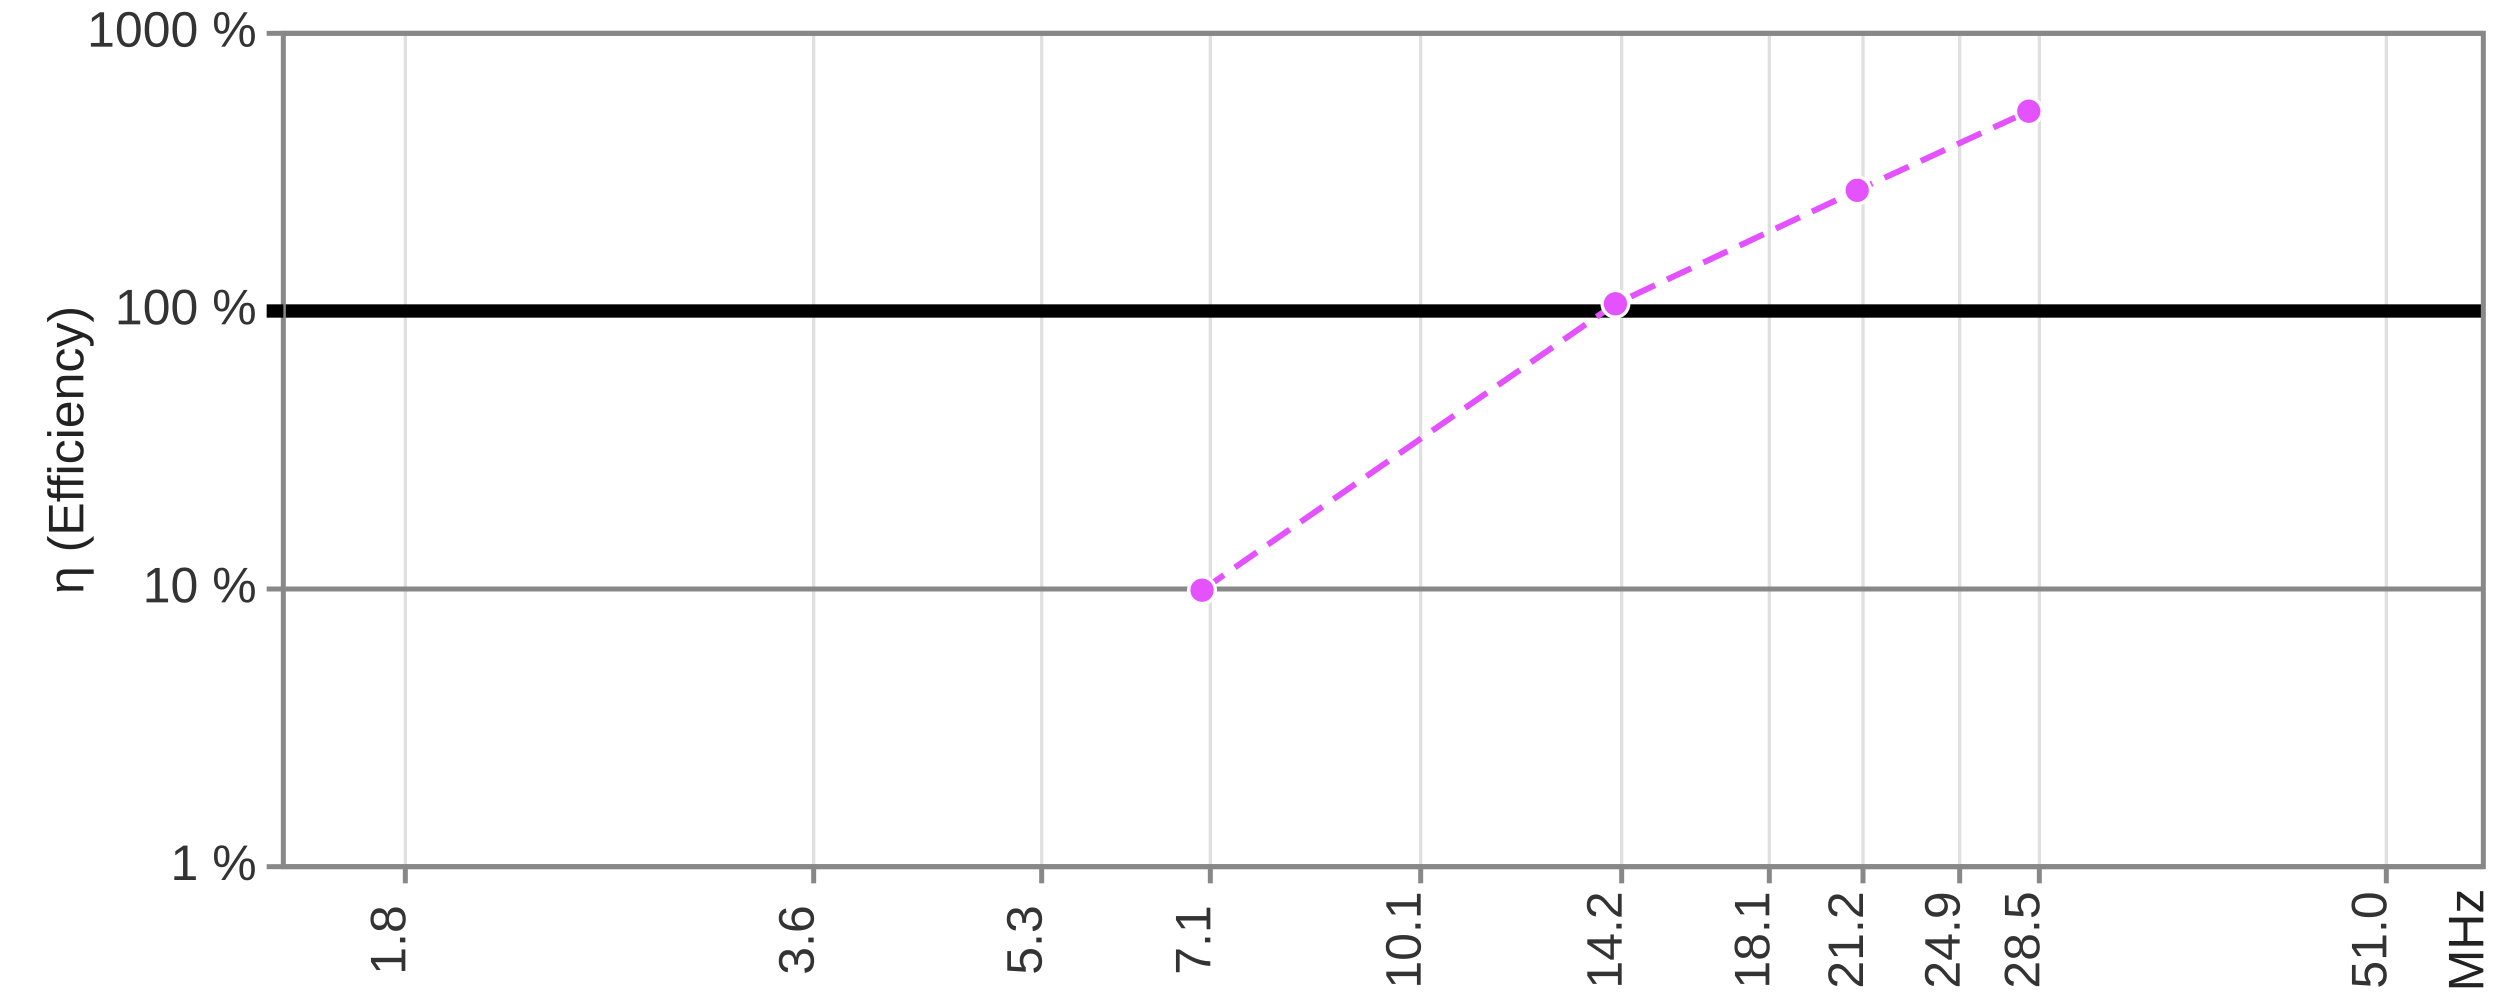
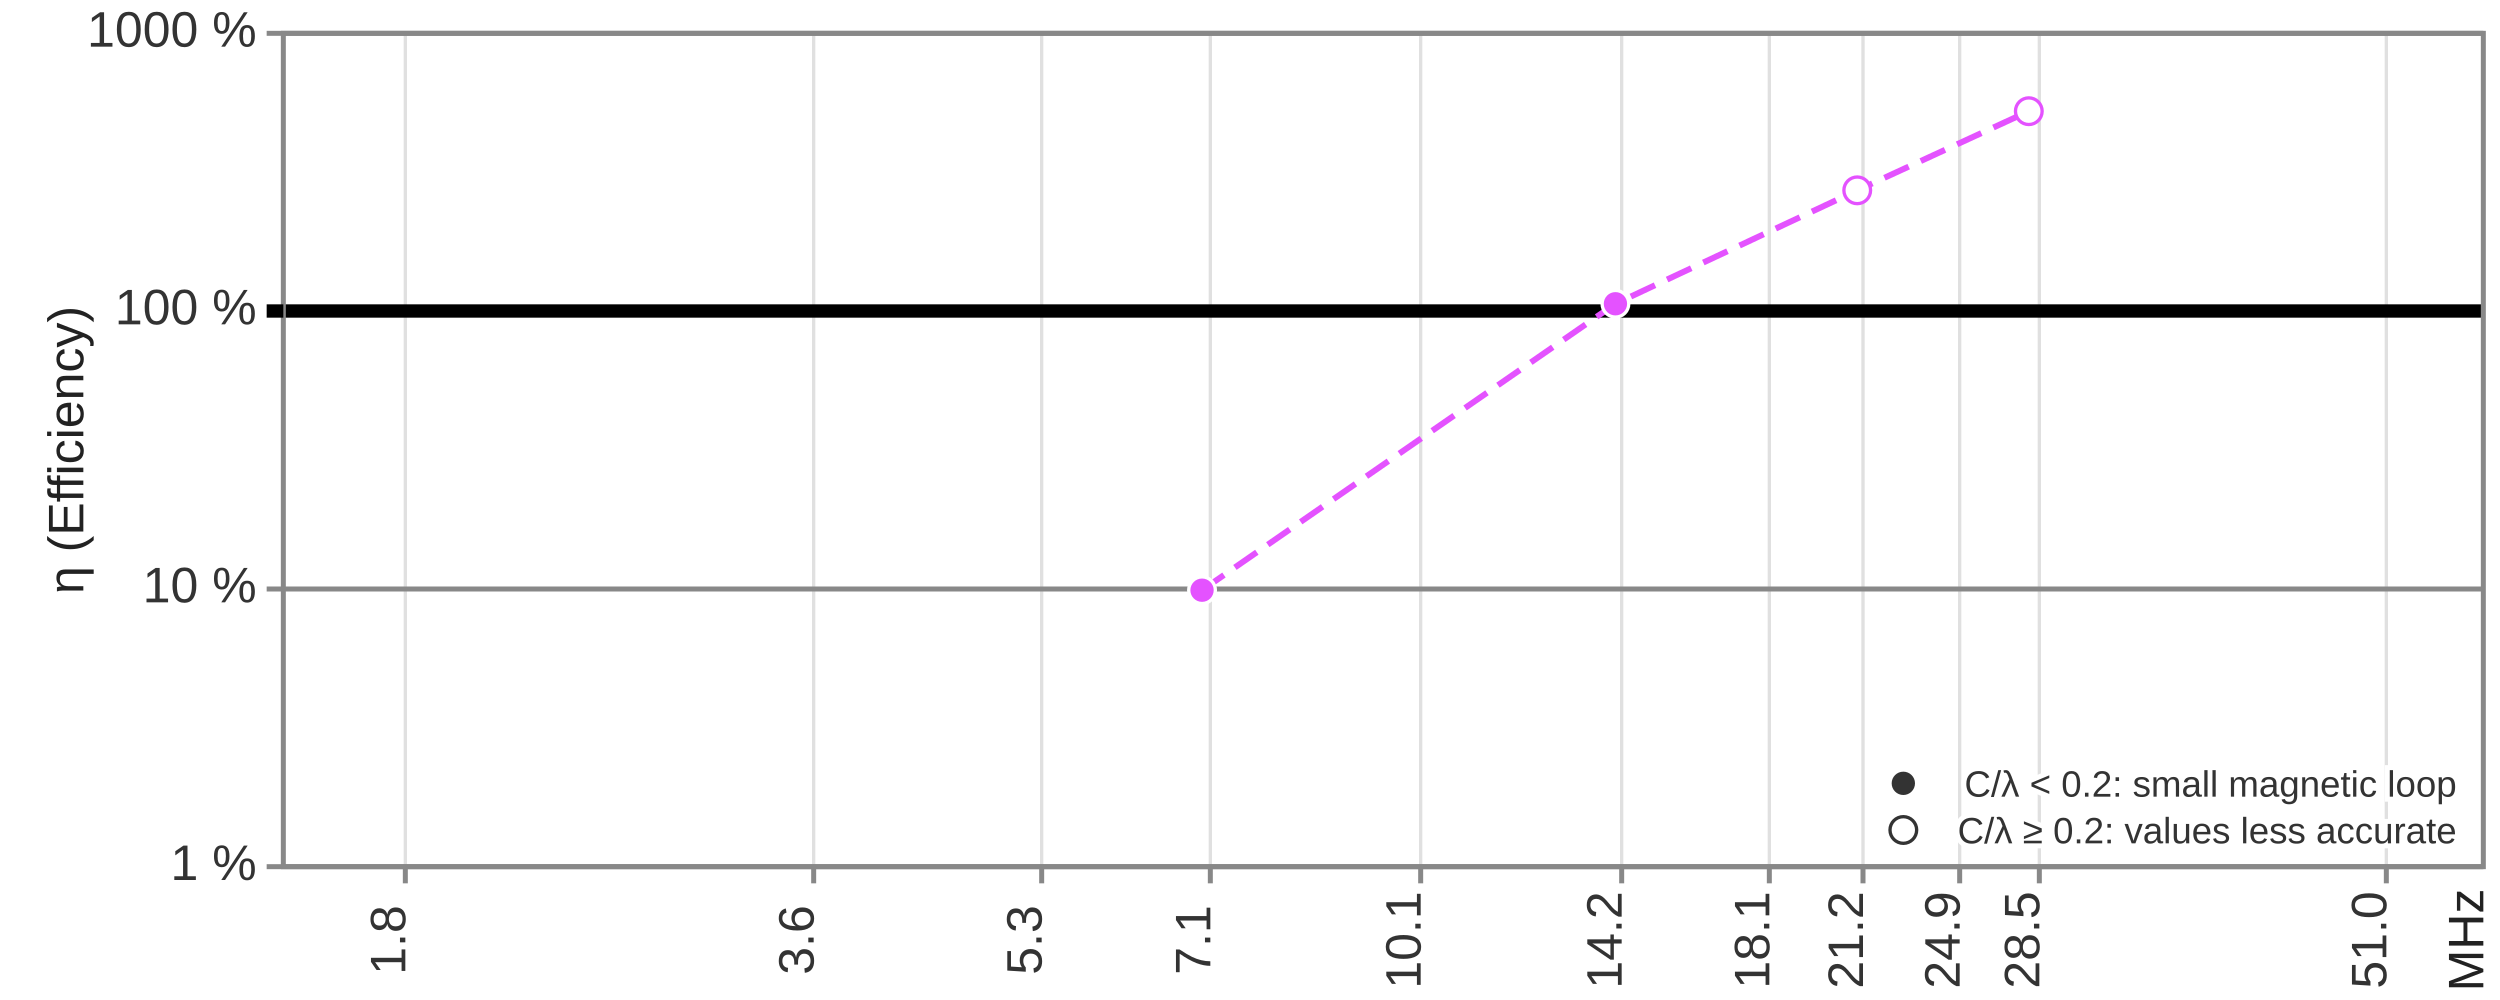
<svg xmlns="http://www.w3.org/2000/svg" width="750" height="300" viewBox="0 0 750 300">
  <rect width="750" height="300" fill="white" />
  <clipPath id="plotarea">
    <rect x="85" y="10" width="660" height="250" />
  </clipPath>
  <style>
    svg:has(.svg_legend_entry_0:hover, .svg_series_0:hover) .svg_legend_entry_0 line { stroke-width: 4; }
    svg:has(.svg_legend_entry_0:hover, .svg_series_0:hover) .svg_series_0 circle, svg:has(.svg_legend_entry_0:hover, .svg_series_0:hover) .svg_legend_entry_0 circle { r: 6; }
    svg:has(.svg_legend_entry_0:hover, .svg_series_0:hover) .svg_legend_entry_0 text { fill: #000; font-weight: bold; }
    svg:has(.svg_legend_entry_0:hover, .svg_series_0:hover) .eta_labels_0 { display: block; }
    svg:has(.svg_legend_entry_0:hover, .svg_series_0:hover) .hl_0 { display: block; }
  </style>
  <line x1="121.6" y1="10" x2="121.6" y2="260" stroke="#e0e0e0" stroke-width="1" />
  <line x1="244.1" y1="10" x2="244.1" y2="260" stroke="#e0e0e0" stroke-width="1" />
  <line x1="312.5" y1="10" x2="312.5" y2="260" stroke="#e0e0e0" stroke-width="1" />
  <line x1="363.1" y1="10" x2="363.1" y2="260" stroke="#e0e0e0" stroke-width="1" />
  <line x1="426.2" y1="10" x2="426.2" y2="260" stroke="#e0e0e0" stroke-width="1" />
  <line x1="486.5" y1="10" x2="486.5" y2="260" stroke="#e0e0e0" stroke-width="1" />
  <line x1="530.8" y1="10" x2="530.8" y2="260" stroke="#e0e0e0" stroke-width="1" />
  <line x1="558.9" y1="10" x2="558.9" y2="260" stroke="#e0e0e0" stroke-width="1" />
  <line x1="587.9" y1="10" x2="587.9" y2="260" stroke="#e0e0e0" stroke-width="1" />
  <line x1="611.8" y1="10" x2="611.8" y2="260" stroke="#e0e0e0" stroke-width="1" />
  <line x1="715.9" y1="10" x2="715.9" y2="260" stroke="#e0e0e0" stroke-width="1" />
  <line x1="85" y1="260.0" x2="745" y2="260.0" stroke="#888" stroke-width="1.5" />
  <line x1="85" y1="176.7" x2="745" y2="176.7" stroke="#888" stroke-width="1.5" />
  <line x1="85" y1="93.3" x2="745" y2="93.3" stroke="#000" stroke-width="4" />
  <line x1="85" y1="10.0" x2="745" y2="10.0" stroke="#888" stroke-width="1.5" />
  <rect x="85" y="10" width="660" height="250" fill="none" stroke="#888" stroke-width="1.5" />
  <line x1="121.6" y1="260" x2="121.6" y2="265" stroke="#888" stroke-width="1.5" />
  <text x="121.6" y="282" text-anchor="middle" font-size="15" font-family="Arial,sans-serif" fill="#333" transform="rotate(-90 121.6 282)">1.8</text>
  <line x1="244.1" y1="260" x2="244.1" y2="265" stroke="#888" stroke-width="1.5" />
  <text x="244.1" y="282" text-anchor="middle" font-size="15" font-family="Arial,sans-serif" fill="#333" transform="rotate(-90 244.1 282)">3.6</text>
  <line x1="312.5" y1="260" x2="312.5" y2="265" stroke="#888" stroke-width="1.5" />
  <text x="312.5" y="282" text-anchor="middle" font-size="15" font-family="Arial,sans-serif" fill="#333" transform="rotate(-90 312.5 282)">5.3</text>
  <line x1="363.1" y1="260" x2="363.1" y2="265" stroke="#888" stroke-width="1.5" />
  <text x="363.1" y="282" text-anchor="middle" font-size="15" font-family="Arial,sans-serif" fill="#333" transform="rotate(-90 363.1 282)">7.1</text>
  <line x1="426.2" y1="260" x2="426.2" y2="265" stroke="#888" stroke-width="1.5" />
  <text x="426.2" y="282" text-anchor="middle" font-size="15" font-family="Arial,sans-serif" fill="#333" transform="rotate(-90 426.2 282)">10.1</text>
  <line x1="486.5" y1="260" x2="486.5" y2="265" stroke="#888" stroke-width="1.5" />
  <text x="486.5" y="282" text-anchor="middle" font-size="15" font-family="Arial,sans-serif" fill="#333" transform="rotate(-90 486.5 282)">14.2</text>
  <line x1="530.8" y1="260" x2="530.8" y2="265" stroke="#888" stroke-width="1.5" />
  <text x="530.8" y="282" text-anchor="middle" font-size="15" font-family="Arial,sans-serif" fill="#333" transform="rotate(-90 530.8 282)">18.1</text>
  <line x1="558.9" y1="260" x2="558.9" y2="265" stroke="#888" stroke-width="1.5" />
  <text x="558.9" y="282" text-anchor="middle" font-size="15" font-family="Arial,sans-serif" fill="#333" transform="rotate(-90 558.9 282)">21.2</text>
  <line x1="587.9" y1="260" x2="587.9" y2="265" stroke="#888" stroke-width="1.5" />
  <text x="587.9" y="282" text-anchor="middle" font-size="15" font-family="Arial,sans-serif" fill="#333" transform="rotate(-90 587.9 282)">24.9</text>
  <line x1="611.8" y1="260" x2="611.8" y2="265" stroke="#888" stroke-width="1.5" />
  <text x="611.8" y="282" text-anchor="middle" font-size="15" font-family="Arial,sans-serif" fill="#333" transform="rotate(-90 611.8 282)">28.5</text>
  <line x1="715.9" y1="260" x2="715.9" y2="265" stroke="#888" stroke-width="1.5" />
  <text x="715.9" y="282" text-anchor="middle" font-size="15" font-family="Arial,sans-serif" fill="#333" transform="rotate(-90 715.9 282)">51.0</text>
  <line x1="80" y1="260.0" x2="85" y2="260.0" stroke="#888" stroke-width="1.5" />
  <text x="77" y="264.0" text-anchor="end" font-size="15" font-family="Arial,sans-serif" fill="#333">1 %</text>
  <line x1="80" y1="176.7" x2="85" y2="176.7" stroke="#888" stroke-width="1.5" />
  <text x="77" y="180.7" text-anchor="end" font-size="15" font-family="Arial,sans-serif" fill="#333">10 %</text>
  <line x1="80" y1="93.3" x2="85" y2="93.3" stroke="#000" stroke-width="4" />
  <text x="77" y="97.3" text-anchor="end" font-size="15" font-family="Arial,sans-serif" fill="#333">100 %</text>
  <line x1="80" y1="10.0" x2="85" y2="10.0" stroke="#888" stroke-width="1.5" />
  <text x="77" y="14.0" text-anchor="end" font-size="15" font-family="Arial,sans-serif" fill="#333">1000 %</text>
  <text x="745.0" y="282" text-anchor="middle" font-size="15" font-family="Arial,sans-serif" fill="#222" transform="rotate(-90 745.0 282)">MHz</text>
  <text transform="rotate(-90 25 135.0)" x="25" y="135.0" text-anchor="middle" font-size="15" font-family="Arial,sans-serif" fill="#222">η (Efficiency)</text>
  <g class="svg_series_0">
    <polyline points="360.61,177.06 484.63,91.13 557.17,57.10 608.64,33.36" fill="none" stroke="transparent" style="stroke-width: 12;" clip-path="url(#plotarea)" />
    <polyline points="360.61,177.06 484.63,91.13 557.17,57.10 608.64,33.36" fill="none" stroke="#e452ff" stroke-width="1.8" stroke-dasharray="8,4" clip-path="url(#plotarea)" />
    <circle cx="360.61" cy="177.06" r="4" fill="#e452ff" stroke="white" stroke-width="1" clip-path="url(#plotarea)" />
    <circle cx="484.63" cy="91.13" r="4" fill="#e452ff" stroke="white" stroke-width="1" clip-path="url(#plotarea)" />
-     <circle cx="557.17" cy="57.10" r="4" fill="#e452ff" stroke="white" stroke-width="1" clip-path="url(#plotarea)" />
-     <circle cx="608.64" cy="33.36" r="4" fill="#e452ff" stroke="white" stroke-width="1" clip-path="url(#plotarea)" />
+     <circle cx="557.17" cy="57.10" r="4" fill="white" stroke="#e452ff" stroke-width="1" clip-path="url(#plotarea)" />
+     <circle cx="608.64" cy="33.36" r="4" fill="white" stroke="#e452ff" stroke-width="1" clip-path="url(#plotarea)" />
  </g>
-   <g id="highlight_overlay">
+   <g id="highlight_overlay" pointer-events="none">
    <g class="hl_0" display="none">
      <polyline points="360.61,177.06 484.63,91.13 557.17,57.10 608.64,33.36" fill="none" stroke="#e452ff" stroke-width="4" stroke-dasharray="8,4" clip-path="url(#plotarea)" />
+       <circle cx="360.61" cy="177.06" r="6" fill="#e452ff" stroke="white" stroke-width="1" clip-path="url(#plotarea)" />
+       <circle cx="484.63" cy="91.13" r="6" fill="#e452ff" stroke="white" stroke-width="1" clip-path="url(#plotarea)" />
+       <circle cx="557.17" cy="57.10" r="6" fill="white" stroke="#e452ff" stroke-width="1" clip-path="url(#plotarea)" />
+       <circle cx="608.64" cy="33.36" r="6" fill="white" stroke="#e452ff" stroke-width="1" clip-path="url(#plotarea)" />
    </g>
  </g>
  <g id="labels_overlay">
    <g class="eta_labels_0" display="none">
      <rect x="349.6" y="159.1" width="22.0" height="12" fill="white" />
      <text x="360.61" y="169.06" text-anchor="middle" font-size="10" font-family="Arial,sans-serif" fill="#222">9.9%</text>
      <rect x="473.6" y="73.1" width="22.0" height="12" fill="white" />
      <text x="484.63" y="83.13" text-anchor="middle" font-size="10" font-family="Arial,sans-serif" fill="#222">106%</text>
      <rect x="546.2" y="39.1" width="22.0" height="12" fill="white" />
      <text x="557.17" y="49.10" text-anchor="middle" font-size="10" font-family="Arial,sans-serif" fill="#222">272%</text>
      <rect x="597.6" y="15.4" width="22.0" height="12" fill="white" />
      <text x="608.64" y="25.36" text-anchor="middle" font-size="10" font-family="Arial,sans-serif" fill="#222">524%</text>
    </g>
  </g>
+   <g class="accuracy_legend" pointer-events="none">
+     <circle cx="571" cy="235" r="4" fill="#333" stroke="white" stroke-width="1" />
+     <text x="737" y="239" text-anchor="end" font-size="11" font-family="Arial,sans-serif" fill="#333" textLength="155" lengthAdjust="spacingAndGlyphs" paint-order="stroke" stroke="white" stroke-width="3">C/λ &lt; 0.2: small magnetic loop</text>
+     <circle cx="571" cy="249" r="4" fill="white" stroke="#333" stroke-width="1" />
+     <text x="737" y="253" text-anchor="end" font-size="11" font-family="Arial,sans-serif" fill="#333" textLength="155" lengthAdjust="spacingAndGlyphs" paint-order="stroke" stroke="white" stroke-width="3">C/λ ≥ 0.2: values less accurate</text>
+   </g>
</svg>
